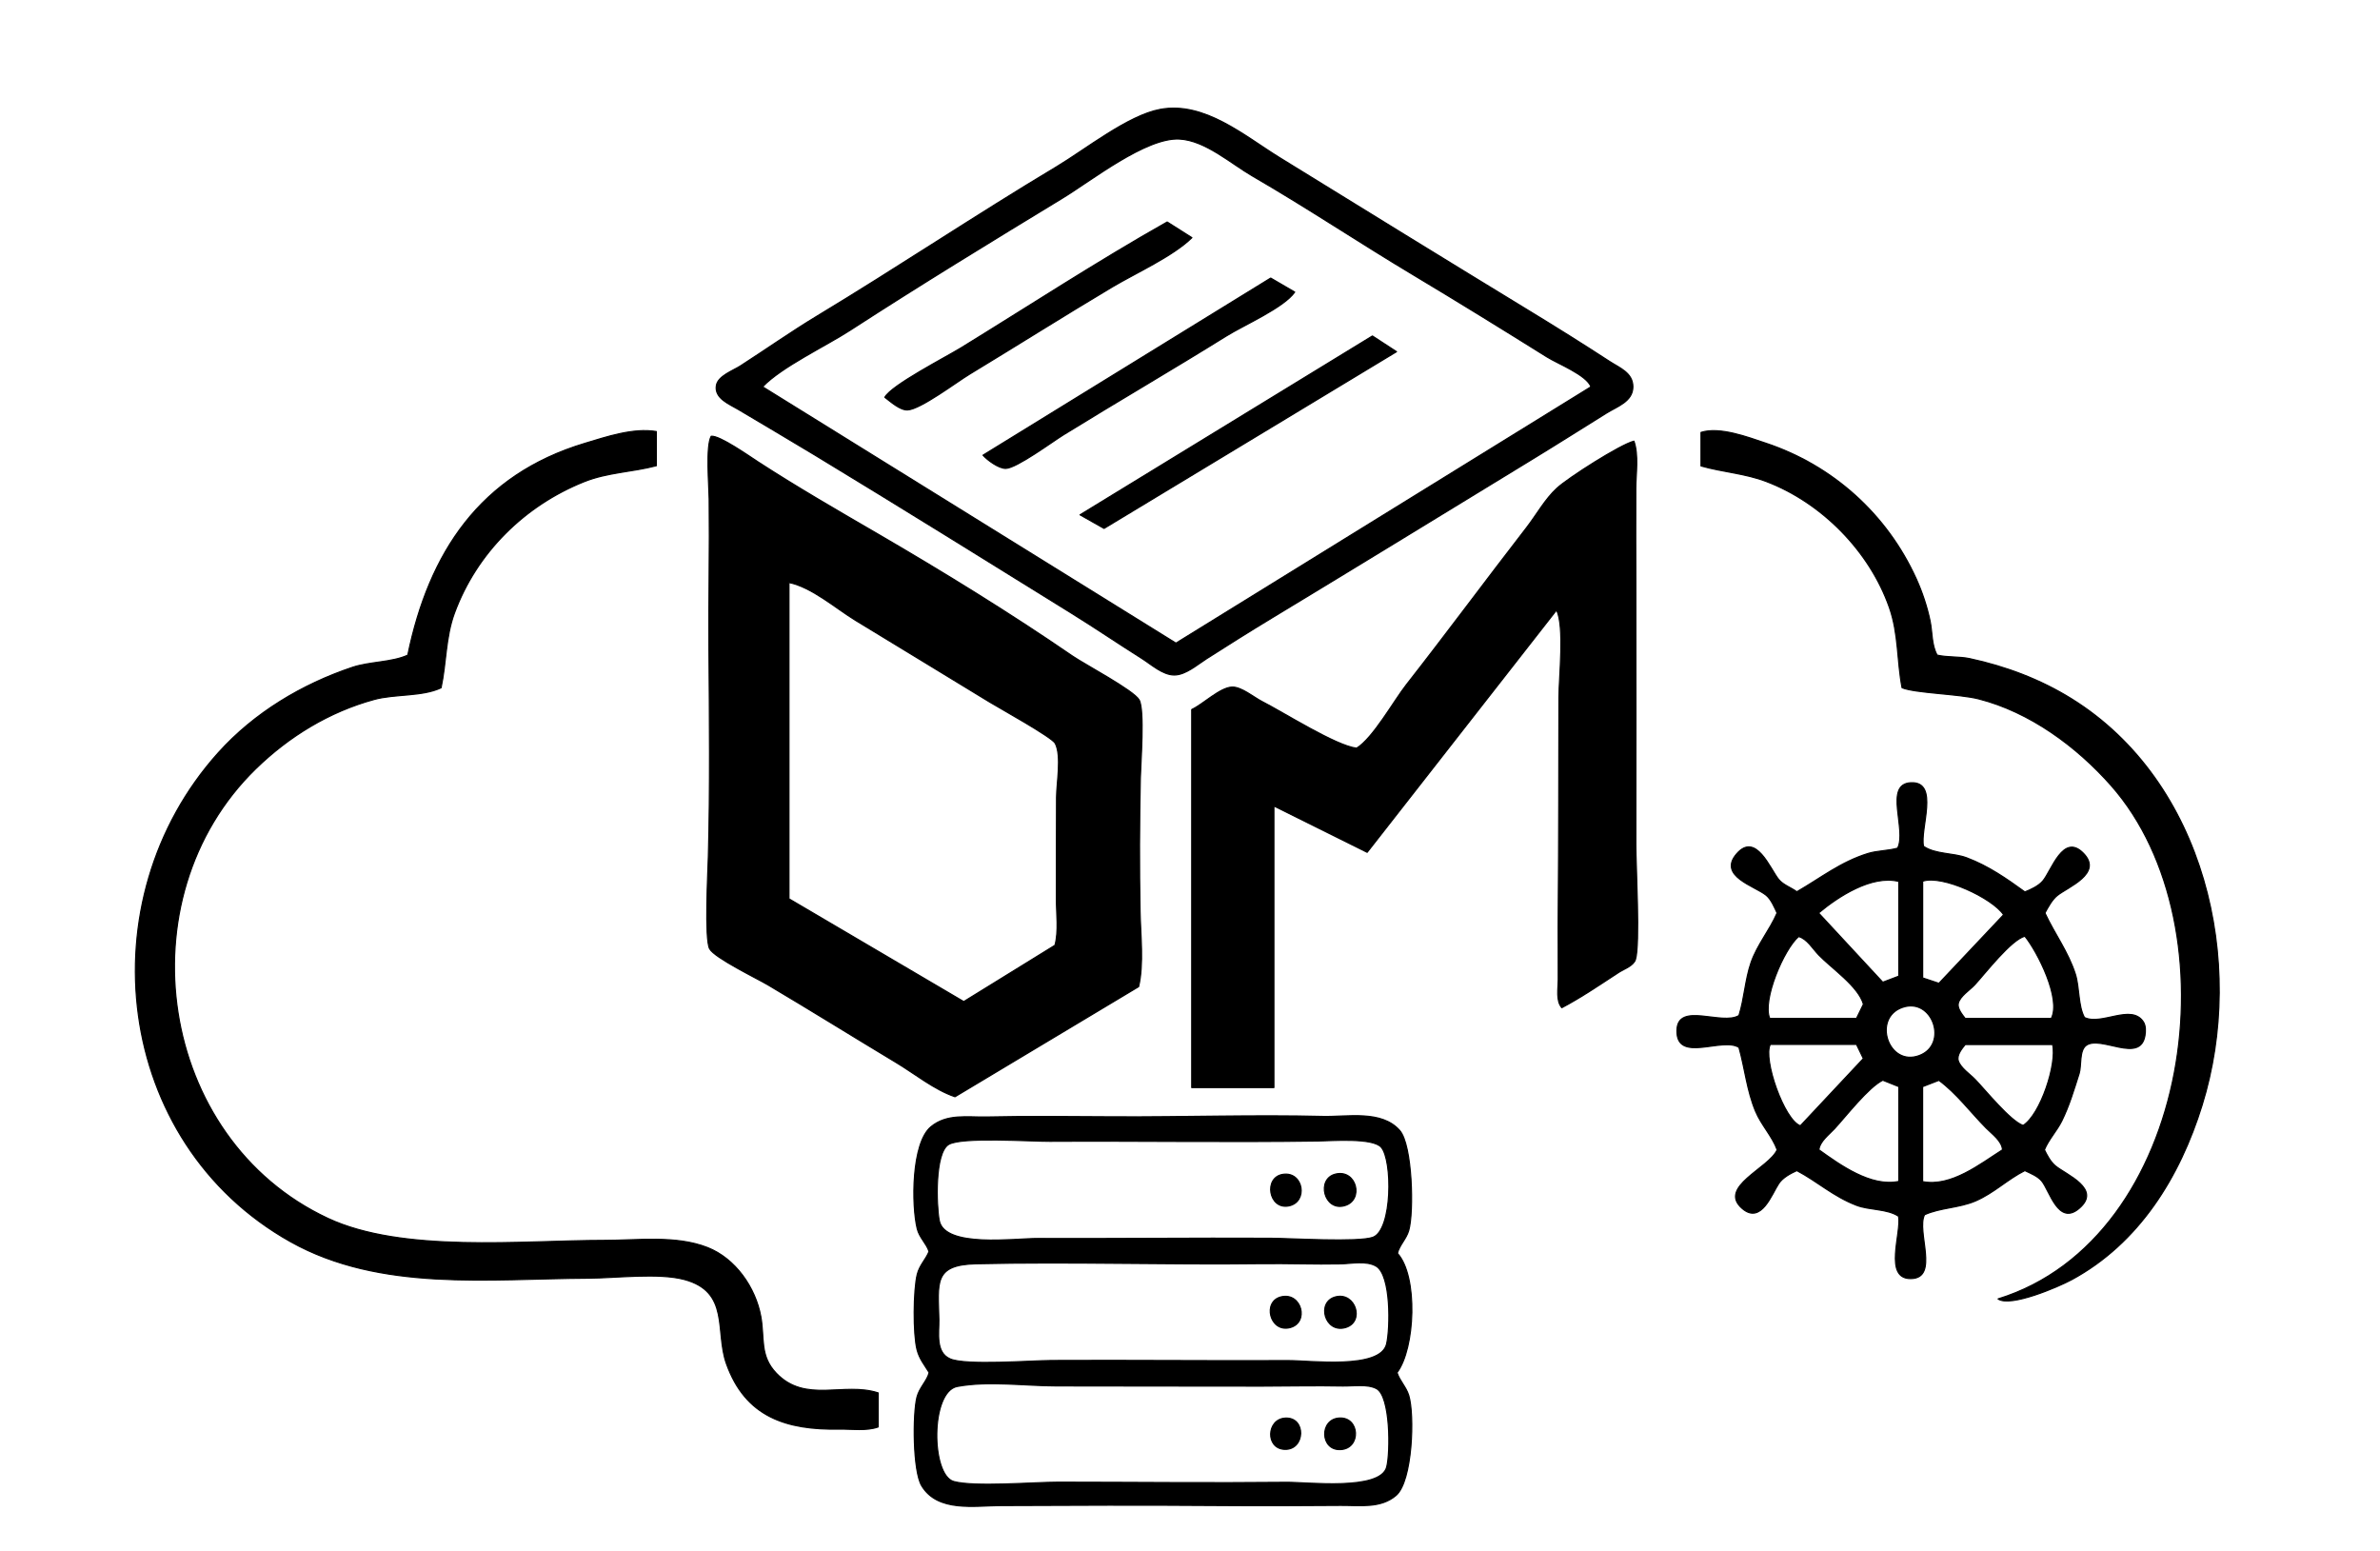
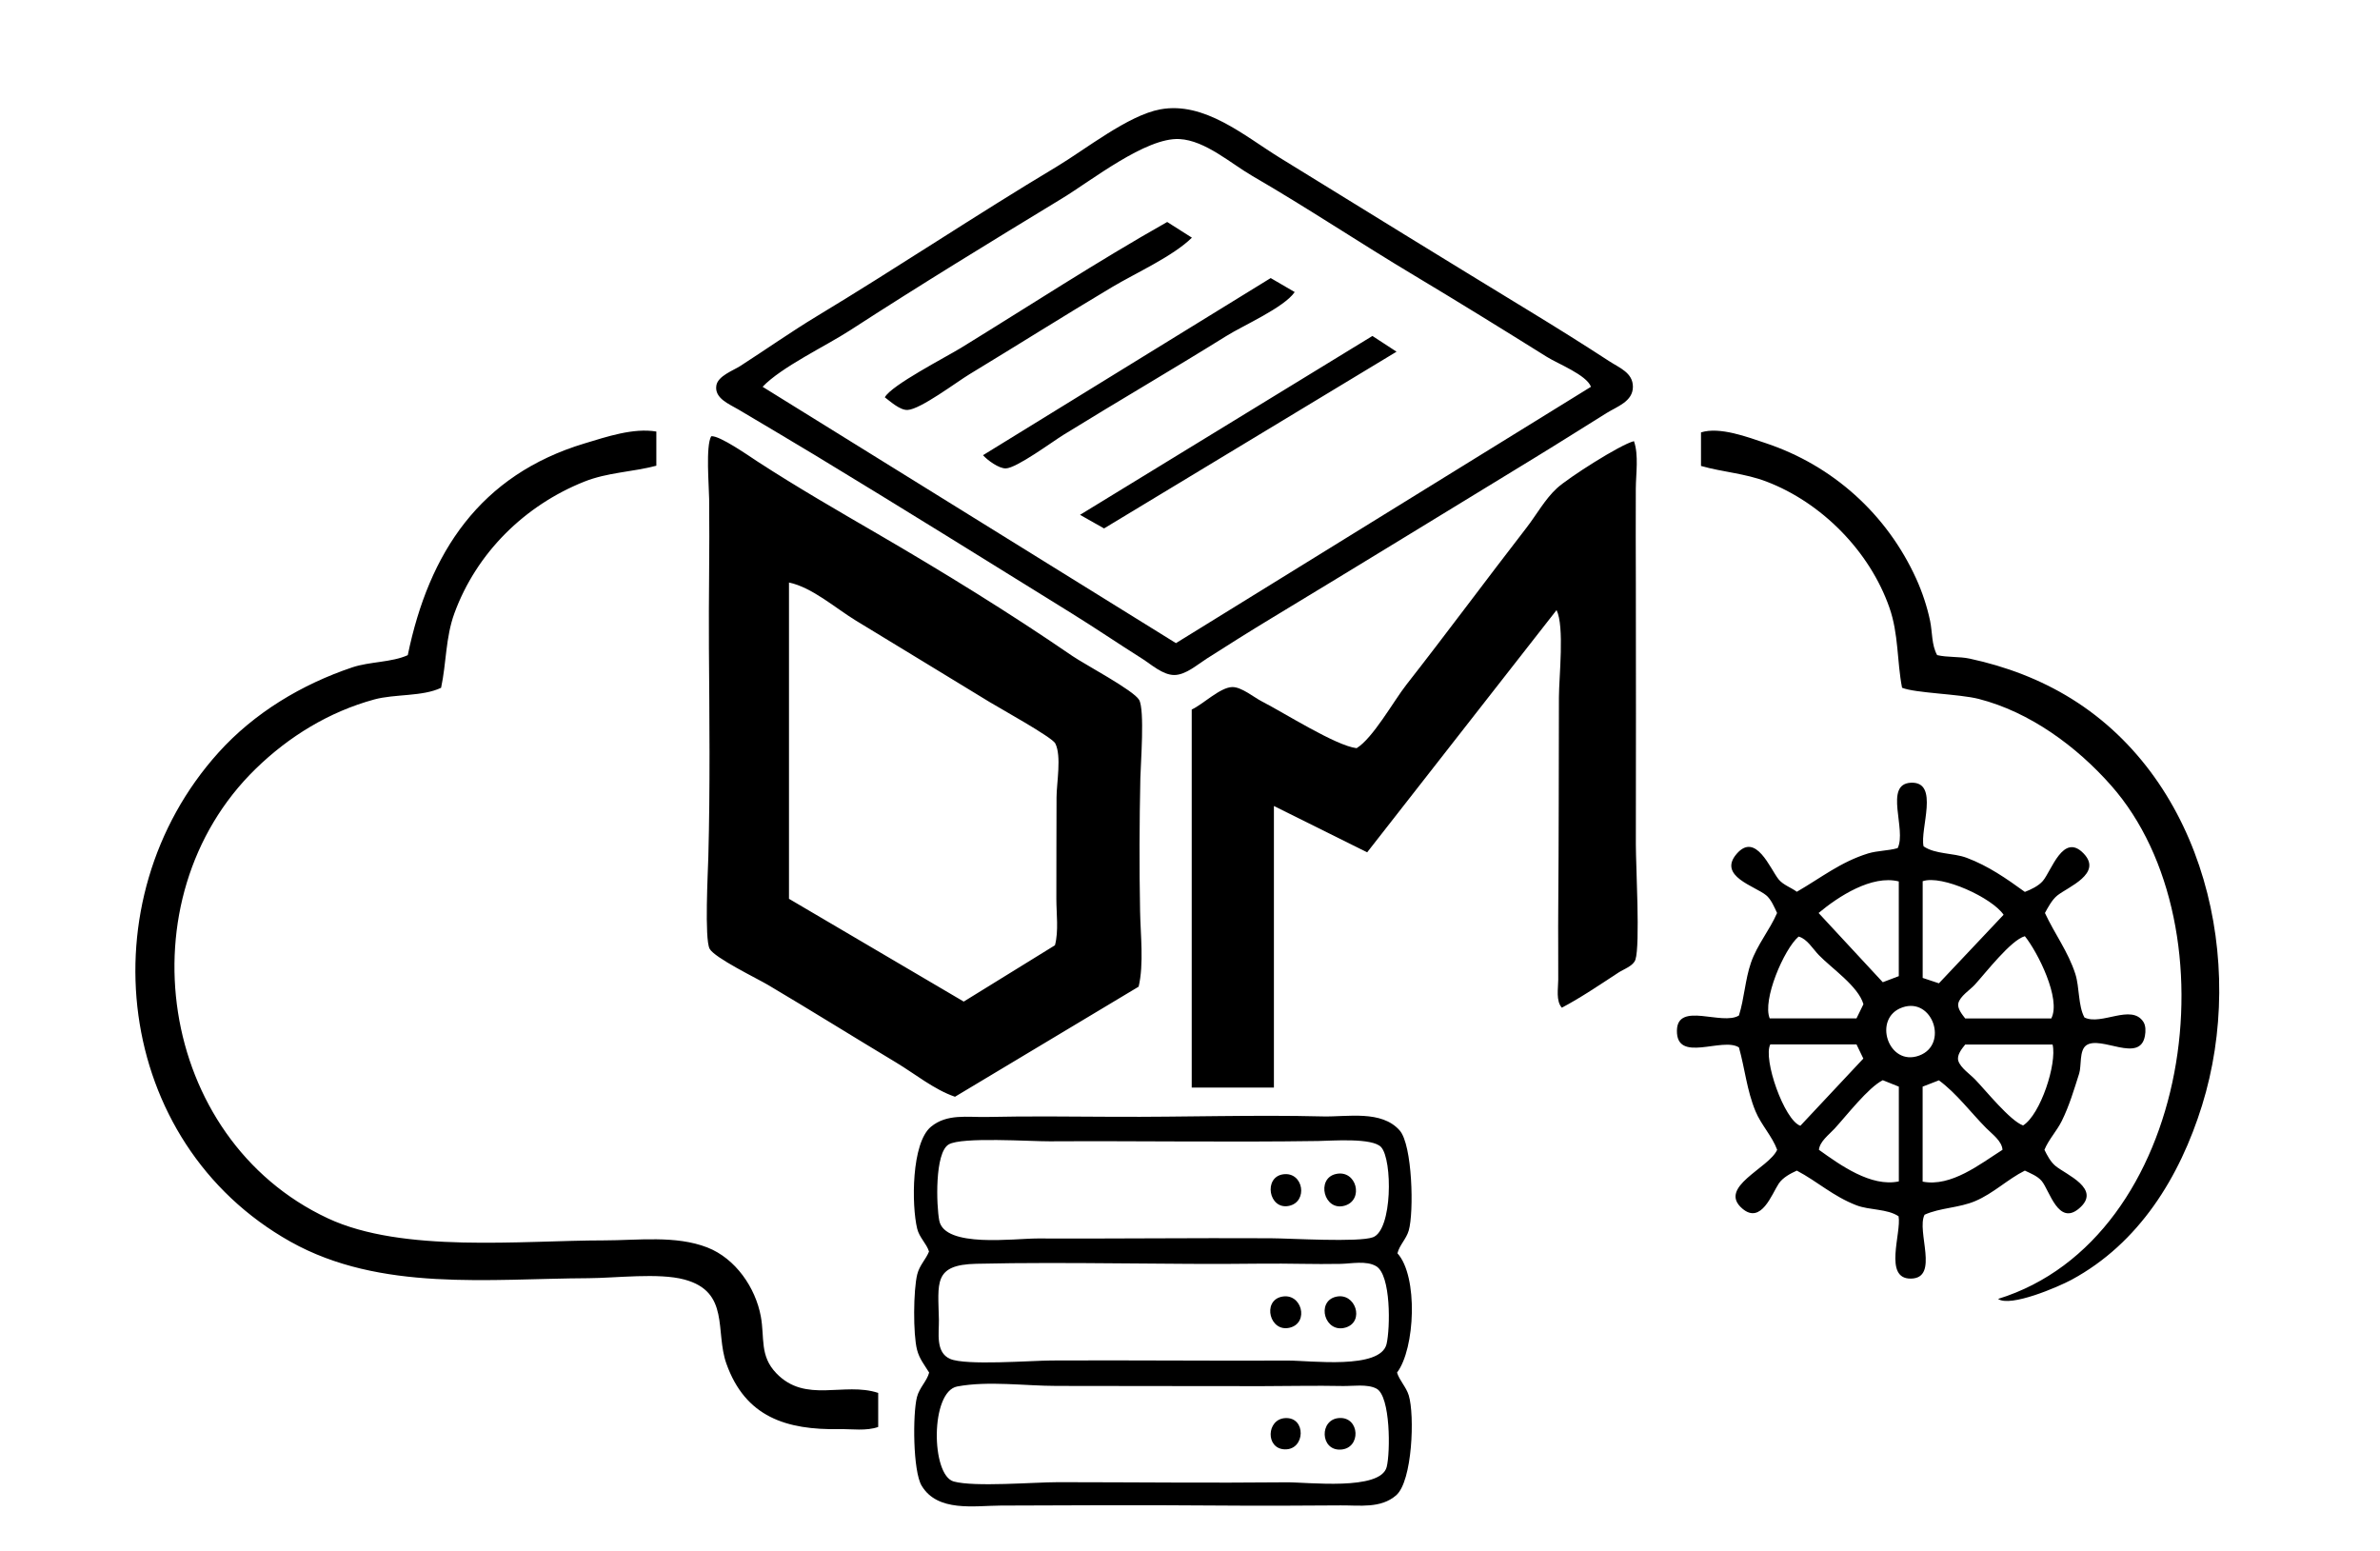
- <svg xmlns="http://www.w3.org/2000/svg" viewBox="0 0 525 342">
-   <path d="M144.78 95.18C144.78 97.69 144.78 100.21 144.78 102.72C139.49 104.12 134.03 104.17 128.86 106.24C115.75 111.48 105.14 121.9 100.24 135.25C98.27 140.64 98.48 146.21 97.3 151.7C93.19 153.67 87.08 153.04 82.57 154.27C72.64 156.98 63.76 162.4 56.4 169.57C27.01 198.2 34.79 251.17 72.31 268.71C88.84 276.44 114.99 273.59 133.28 273.58C140.65 273.58 149.08 272.42 156.05 275.15C162.23 277.57 166.66 283.98 167.83 290.37C168.7 295.12 167.54 299.02 171.24 302.88C177.71 309.63 186.14 304.72 193.72 307.22C193.72 309.72 193.72 312.23 193.72 314.73C191.11 315.67 187.89 315.16 185.12 315.21C173.49 315.41 164.43 312.57 160.23 300.76C157.7 293.64 161.08 284.92 150.95 282.21C145.28 280.69 135.85 281.89 129.8 281.92C107.9 282.02 83.88 284.96 64.08 273.87C25.09 252.01 18.9 198.51 48.19 165.99C56.11 157.2 66.59 150.93 77.72 147.19C81.55 145.91 86.41 146.11 89.95 144.5C94.61 121.88 105.89 104.74 128.98 97.79C133.81 96.34 139.68 94.33 144.78 95.18ZM427.31 144.49C429.66 145.04 432.14 144.76 434.5 145.27C442.46 146.98 450.06 149.84 456.97 154.13C486.36 172.41 495.59 212.16 485.75 243.8C480.84 259.61 471.84 274.23 456.95 282.27C454.06 283.83 443.45 288.39 440.75 286.49C483.56 273.27 493.28 204.5 465.69 173.25C458.06 164.61 447.76 157.04 436.47 154.15C432.15 153.05 422.48 152.88 419.57 151.69C418.42 145.72 418.84 139.88 416.77 133.98C412.44 121.62 401.88 110.86 389.62 106.2C384.91 104.4 379.99 104.13 375.22 102.77C375.22 100.3 375.22 97.83 375.22 95.37C379.36 94.06 385.52 96.41 389.5 97.74C404.29 102.67 416.21 113.39 422.69 127.63C424.02 130.56 425.1 133.8 425.76 136.96C426.27 139.42 426.07 142.26 427.31 144.49ZM251.17 217.62C237.67 225.71 224.16 233.8 210.66 241.9C206.07 240.34 201.78 236.81 197.64 234.33C188.22 228.67 178.89 222.85 169.44 217.25C167.03 215.82 157.59 211.26 156.53 209.25C155.38 207.05 156.16 192.36 156.25 188.99C156.66 173.67 156.49 158.28 156.38 142.95C156.3 131.99 156.56 121.03 156.43 110.07C156.4 107.16 155.64 98.39 156.88 96.22C158.71 95.98 165.34 100.66 167.21 101.87C175.75 107.41 184.73 112.6 193.54 117.72C208.13 126.21 222.66 135.15 236.58 144.7C239.22 146.51 250.09 152.27 251.28 154.37C252.54 156.59 251.62 168.42 251.55 171.58C251.34 181.36 251.3 191.21 251.49 200.99C251.58 206.13 252.35 212.63 251.17 217.62ZM174.04 128.48C174.04 151.73 174.04 174.99 174.04 198.24C186.89 205.8 199.74 213.35 212.59 220.91C219.3 216.77 226 212.63 232.71 208.49C233.55 205.36 233.02 201.51 233.02 198.28C233.01 190.8 233.05 183.32 233.06 175.84C233.07 172.7 234.2 166.76 232.78 163.96C232.08 162.59 220.43 156.15 218.31 154.85C208.46 148.82 198.58 142.85 188.72 136.83C184.29 134.12 179.12 129.54 174.04 128.48ZM424.32 186.67C426.93 188.46 430.88 188.08 433.86 189.21C438.61 191 442.59 193.77 446.66 196.72C447.97 196.22 449.68 195.41 450.62 194.31C452.54 192.07 455.1 183.56 459.61 188.23C463.9 192.68 456.18 195.62 453.82 197.51C452.67 198.43 451.78 200.09 451.09 201.37C453.23 205.98 456.21 209.89 457.8 214.83C458.73 217.74 458.4 221.86 459.81 224.42C463.55 226.25 470.13 221.35 472.79 225.36C473.36 226.22 473.32 227.48 473.15 228.45C472.07 234.66 463.39 228.27 460.19 230.57C458.63 231.7 459.18 235.09 458.64 236.78C457.5 240.35 456.47 243.87 454.8 247.25C453.71 249.45 451.89 251.36 450.98 253.6C451.57 254.81 452.32 256.24 453.38 257.13C455.7 259.08 463.73 262.2 458.62 266.54C454.05 270.42 452.13 262.63 450.39 260.5C449.47 259.39 447.92 258.8 446.66 258.19C442.86 260.09 439.77 263.18 435.74 264.9C432.14 266.44 427.98 266.36 424.54 267.92C422.67 271.5 427.9 281.94 421.51 282.01C415.41 282.08 419.48 271.9 418.8 268.26C416.28 266.58 412.4 266.95 409.51 265.84C404.35 263.85 400.97 260.63 396.36 258.19C394.95 258.83 393.27 259.72 392.38 261.04C390.85 263.33 388.51 270.12 384.35 266.58C378.79 261.84 390.22 257.66 392.02 253.6C390.93 250.61 388.49 248.11 387.24 245.09C385.32 240.45 384.92 235.76 383.59 231.02C379.94 228.66 369.78 234.58 369.91 227.29C370.02 220.84 379.87 226.28 383.59 223.98C384.78 220.2 384.94 216.12 386.25 212.31C387.63 208.34 390.37 205.15 392 201.37C391.44 200.15 390.68 198.36 389.62 197.48C387.22 195.46 378.82 193.25 383.1 188.31C387.33 183.44 390.47 191.63 392.35 193.96C393.34 195.18 395.11 195.76 396.36 196.69C401.69 193.62 406 190.12 412.06 188.24C414.16 187.6 416.48 187.67 418.6 187.06C420.63 183.03 415.48 172.93 421.52 172.64C427.92 172.34 423.45 182.9 424.32 186.67ZM441.97 201.76C439.46 198.04 428.39 192.89 424.12 194.36C424.12 201.47 424.12 208.58 424.12 215.69C425.31 216.09 426.51 216.48 427.7 216.88C432.46 211.84 437.22 206.8 441.97 201.76ZM418.85 194.41C412.91 192.91 405.51 197.73 401.16 201.37C405.88 206.46 410.6 211.55 415.32 216.64C416.5 216.19 417.68 215.75 418.85 215.3C418.85 208.34 418.85 201.37 418.85 194.41ZM396.75 206.57C393.5 209.36 388.7 220.62 390.38 224.62C396.76 224.62 403.14 224.62 409.52 224.62C410.03 223.58 410.54 222.53 411.05 221.49C409.94 217.55 404.04 213.58 401.2 210.64C399.87 209.26 398.61 207.06 396.75 206.57ZM446.66 206.49C443.59 207.32 437.97 214.63 435.6 217.21C434.55 218.35 432.33 219.73 431.98 221.31C431.73 222.44 432.87 223.81 433.5 224.63C439.83 224.63 446.16 224.63 452.49 224.63C454.71 220.35 449.49 209.98 446.66 206.49ZM419.66 222.19C412.95 224.5 416.54 235.36 423.37 232.81C429.88 230.38 426.31 219.89 419.66 222.19ZM409.52 230.35C403.18 230.35 396.85 230.35 390.51 230.35C388.84 233.53 393.58 247.07 397.14 248.3C401.77 243.36 406.4 238.42 411.03 233.48C410.53 232.44 410.02 231.4 409.52 230.35ZM452.78 230.39C446.36 230.39 439.93 230.39 433.5 230.39C432.76 231.31 431.58 232.73 431.99 234C432.49 235.54 434.58 236.94 435.68 238.08C438.02 240.5 443.42 247.22 446.27 248.23C450.11 245.83 453.77 234.62 452.78 230.39ZM415.32 238.25C412.1 239.86 407.29 246.11 404.67 248.95C403.4 250.32 401.45 251.73 401.23 253.6C405.91 256.95 412.73 261.88 418.86 260.57C418.86 253.6 418.86 246.64 418.86 239.67C417.68 239.2 416.5 238.72 415.32 238.25ZM427.7 238.28C426.5 238.74 425.31 239.21 424.11 239.67C424.11 246.66 424.11 253.64 424.11 260.62C430.41 261.85 436.78 256.74 441.73 253.6C441.59 251.64 439.47 250.17 438.12 248.8C434.73 245.38 431.58 241.13 427.7 238.28ZM308.26 276.43C312.86 281.5 312.17 297.45 308.17 302.74C308.72 304.51 310.17 305.88 310.75 307.75C312.08 312.06 311.59 326.68 307.96 329.82C304.57 332.75 299.92 332 295.77 332.03C286.62 332.11 277.46 332.13 268.3 332.06C252.45 331.94 236.58 331.99 220.72 332.07C214.93 332.1 206.84 333.56 203.31 327.7C201.36 324.48 201.32 311.84 202.27 308.14C202.8 306.07 204.48 304.6 204.96 302.74C203.93 301.05 202.81 299.73 202.29 297.71C201.4 294.28 201.47 284.53 202.33 281.08C202.83 279.06 204.22 277.8 204.93 276.04C204.38 274.27 202.81 272.99 202.32 271C201.07 265.88 201.02 252.09 205.37 248.51C208.91 245.59 213.39 246.45 217.62 246.36C227.03 246.15 236.46 246.28 245.86 246.32C261.18 246.4 276.54 245.86 291.85 246.24C297.22 246.37 304.74 244.78 308.75 249.33C311.57 252.53 311.92 267.38 310.75 271.41C310.2 273.29 308.7 274.62 308.26 276.43ZM290.8 251.66C271.06 251.95 251.3 251.62 231.55 251.73C227.36 251.76 212.14 250.71 209.27 252.42C206.16 254.27 206.55 265.88 207.19 269.21C208.38 275.3 223.83 273.14 228.84 273.16C245.99 273.23 263.15 273.02 280.3 273.11C284.63 273.13 299.71 274.06 302.86 272.89C307.16 271.29 307.19 255.84 304.67 253.02C302.77 250.9 293.82 251.61 290.8 251.66ZM283.1 259C287.55 258.43 288.58 265.08 284.33 265.97C279.83 266.91 278.63 259.57 283.1 259ZM294.67 258.94C299.27 257.9 300.91 264.67 296.64 265.92C292.06 267.27 290.24 259.95 294.67 258.94ZM215.36 278.74C205.82 278.95 206.95 282.96 207.11 291.13C207.16 293.94 206.31 298.3 209.59 299.72C213.02 301.22 227.41 300.1 231.94 300.07C249.35 299.98 266.76 300.17 284.17 300.09C288.96 300.07 304.5 302.14 305.86 296.44C306.67 293 306.88 281.22 303.56 279.27C301.4 278 298.11 278.71 295.74 278.76C289.95 278.88 284.15 278.64 278.36 278.71C257.37 278.98 236.35 278.26 215.36 278.74ZM282.66 286.02C287.15 285.01 288.87 291.74 284.53 292.83C280.09 293.94 278.39 286.99 282.66 286.02ZM294.67 286.02C299.02 284.97 301.08 291.49 296.87 292.79C292.23 294.21 290.25 287.09 294.67 286.02ZM211.16 305.8C205.19 306.92 205.36 325.38 210.38 326.76C215.01 328.02 228 326.91 233.48 326.91C250.24 326.92 267.02 327.11 283.78 326.94C288.39 326.89 304.54 328.88 305.89 323.55C306.7 320.37 306.76 307.95 303.64 306.28C301.62 305.2 298.37 305.75 296.16 305.7C290.22 305.58 284.3 305.72 278.36 305.73C263.27 305.75 248.19 305.67 233.1 305.68C226.1 305.68 218.04 304.52 211.16 305.8ZM283.47 312.78C288.2 312.47 287.96 319.83 283.39 319.67C279.12 319.52 279.37 313.04 283.47 312.78ZM295.44 312.76C299.98 312.5 300.3 319.44 295.77 319.72C291.19 320.01 290.97 313.01 295.44 312.76Z" fill="currentColor" fill-rule="evenodd" stroke="currentColor" stroke-width="0.25" stroke-linejoin="round" />
-   <path d="M255.95 24.12C265.71 22.33 274.49 29.97 282.29 34.78C300.63 46.09 319 57.41 337.4 68.62C343.31 72.22 349.2 75.9 355 79.68C357.23 81.14 360.2 82.2 360.2 85.31C360.19 88.56 356.73 89.65 354.38 91.11C348.97 94.47 343.59 97.89 338.16 101.2C318.94 112.93 299.73 124.71 280.46 136.36C275.66 139.26 270.89 142.27 266.17 145.28C264.14 146.57 261.53 148.89 259.02 148.88C256.46 148.87 253.96 146.55 251.9 145.25C246.7 141.97 241.58 138.49 236.35 135.25C217.54 123.58 198.77 111.91 179.86 100.44C174.24 97.03 168.54 93.7 162.9 90.33C160.93 89.15 157.54 87.88 158.02 85.02C158.38 82.9 161.73 81.74 163.32 80.71C168.96 77.08 174.45 73.21 180.19 69.74C197.98 59.01 215.26 47.43 233.09 36.76C239.4 32.98 248.87 25.41 255.95 24.12ZM350.95 85.31C349.96 82.68 343.69 80.26 341.23 78.72C331.55 72.67 321.79 66.64 311.99 60.77C300 53.61 288.38 45.83 276.29 38.83C271.49 36.05 265.88 30.98 260.18 30.67C252.79 30.26 240.72 39.86 234.3 43.75C218.62 53.28 202.94 62.86 187.54 72.84C182.16 76.33 172.38 80.94 168.22 85.31C198.61 104.15 229.01 123 259.4 141.85C289.92 123 320.44 104.15 350.95 85.31ZM257.47 48.96C259.29 50.11 261.1 51.27 262.92 52.42C258.75 56.53 250.5 60.23 245.33 63.31C234.78 69.6 224.39 76.16 213.88 82.53C211.07 84.22 203.05 90.29 200.2 90.42C198.53 90.5 196.43 88.57 195.18 87.63C196.63 84.95 208.67 78.76 211.96 76.74C227.08 67.45 242.01 57.69 257.47 48.96ZM280.3 61.33C282.07 62.36 283.83 63.39 285.6 64.42C283.18 67.88 274.36 71.71 270.48 74.13C258.61 81.52 246.5 88.55 234.6 95.9C232.17 97.4 224.26 103.25 221.88 103.31C220.34 103.36 217.82 101.5 216.84 100.4C237.99 87.37 259.15 74.35 280.3 61.33ZM302.74 74.1C304.51 75.26 306.29 76.41 308.06 77.57C286.56 90.56 265.05 103.56 243.54 116.55C241.78 115.55 240.01 114.55 238.24 113.55C259.74 100.4 281.24 87.25 302.74 74.1ZM360.43 97.3C361.51 100.34 360.86 104.52 360.84 107.75C360.8 114.71 360.84 121.68 360.85 128.64C360.89 147.85 360.87 167.07 360.85 186.28C360.85 191.03 361.82 208.32 360.76 211.65C360.32 213.04 358.18 213.76 357.05 214.49C352.97 217.15 348.82 219.99 344.52 222.26C343.19 220.75 343.72 218.07 343.73 216.07C343.76 210.92 343.68 205.76 343.73 200.6C343.86 184.99 343.84 169.39 343.88 153.79C343.89 149.31 345.14 138.19 343.36 134.56C329.43 152.37 315.5 170.18 301.58 187.99C294.72 184.59 287.87 181.18 281.01 177.77C281.01 198.47 281.01 219.18 281.01 239.88C274.97 239.88 268.92 239.88 262.88 239.88C262.88 212.08 262.88 184.29 262.88 156.49C265.34 155.37 269.12 151.62 271.79 151.54C273.86 151.48 276.6 153.82 278.4 154.73C283.17 157.16 294.63 164.47 299.25 165.02C302.86 162.82 307.42 154.61 310.23 151.02C319.19 139.58 327.83 127.88 336.73 116.39C338.91 113.58 340.82 110.07 343.46 107.66C345.93 105.39 357.39 98.06 360.43 97.3Z" fill="currentColor" fill-rule="evenodd" stroke="currentColor" stroke-width="0.25" stroke-linejoin="round" />
+ <svg xmlns="http://www.w3.org/2000/svg" viewBox="0 0 525 342" shape-rendering="geometricPrecision" text-rendering="geometricPrecision">
+   <path d="M144.78 95.18C144.78 97.69 144.78 100.21 144.78 102.72C139.49 104.12 134.03 104.17 128.86 106.24C115.75 111.48 105.14 121.9 100.24 135.25C98.27 140.64 98.48 146.21 97.3 151.7C93.19 153.67 87.08 153.04 82.57 154.27C72.64 156.98 63.76 162.4 56.4 169.57C27.01 198.2 34.79 251.17 72.31 268.71C88.84 276.44 114.99 273.59 133.28 273.58C140.65 273.58 149.08 272.42 156.05 275.15C162.23 277.57 166.66 283.98 167.83 290.37C168.7 295.12 167.54 299.02 171.24 302.88C177.71 309.63 186.14 304.72 193.72 307.22C193.72 309.72 193.72 312.23 193.72 314.73C191.11 315.67 187.89 315.16 185.12 315.21C173.49 315.41 164.43 312.57 160.23 300.76C157.7 293.64 161.08 284.92 150.95 282.21C145.28 280.69 135.85 281.89 129.8 281.92C107.9 282.02 83.88 284.96 64.08 273.87C25.09 252.01 18.9 198.51 48.19 165.99C56.11 157.2 66.59 150.93 77.72 147.19C81.55 145.91 86.41 146.11 89.95 144.5C94.61 121.88 105.89 104.74 128.98 97.79C133.81 96.34 139.68 94.33 144.78 95.18ZM427.31 144.49C429.66 145.04 432.14 144.76 434.5 145.27C442.46 146.98 450.06 149.84 456.97 154.13C486.36 172.41 495.59 212.16 485.75 243.8C480.84 259.61 471.84 274.23 456.95 282.27C454.06 283.83 443.45 288.39 440.75 286.49C483.56 273.27 493.28 204.5 465.69 173.25C458.06 164.61 447.76 157.04 436.47 154.15C432.15 153.05 422.48 152.88 419.57 151.69C418.42 145.72 418.84 139.88 416.77 133.98C412.44 121.62 401.88 110.86 389.62 106.2C384.91 104.4 379.99 104.13 375.22 102.77C375.22 100.3 375.22 97.83 375.22 95.37C379.36 94.06 385.52 96.41 389.5 97.74C404.29 102.67 416.21 113.39 422.69 127.63C424.02 130.56 425.1 133.8 425.76 136.96C426.27 139.42 426.07 142.26 427.31 144.49ZM251.17 217.62C237.67 225.71 224.16 233.8 210.66 241.9C206.07 240.34 201.78 236.81 197.64 234.33C188.22 228.67 178.89 222.85 169.44 217.25C167.03 215.82 157.59 211.26 156.53 209.25C155.38 207.05 156.16 192.36 156.25 188.99C156.66 173.67 156.49 158.28 156.38 142.95C156.3 131.99 156.56 121.03 156.43 110.07C156.4 107.16 155.64 98.39 156.88 96.22C158.71 95.98 165.34 100.66 167.21 101.87C175.75 107.41 184.73 112.6 193.54 117.72C208.13 126.21 222.66 135.15 236.58 144.7C239.22 146.51 250.09 152.27 251.28 154.37C252.54 156.59 251.62 168.42 251.55 171.58C251.34 181.36 251.3 191.21 251.49 200.99C251.58 206.13 252.35 212.63 251.17 217.62ZM174.04 128.48C174.04 151.73 174.04 174.99 174.04 198.24C186.89 205.8 199.74 213.35 212.59 220.91C219.3 216.77 226 212.63 232.71 208.49C233.55 205.36 233.02 201.51 233.02 198.28C233.01 190.8 233.05 183.32 233.06 175.84C233.07 172.7 234.2 166.76 232.78 163.96C232.08 162.59 220.43 156.15 218.31 154.85C208.46 148.82 198.58 142.85 188.72 136.83C184.29 134.12 179.12 129.54 174.04 128.48ZM424.32 186.67C426.93 188.46 430.88 188.08 433.86 189.21C438.61 191 442.59 193.77 446.66 196.72C447.97 196.22 449.68 195.41 450.62 194.31C452.54 192.07 455.1 183.56 459.61 188.23C463.9 192.68 456.18 195.62 453.82 197.51C452.67 198.43 451.78 200.09 451.09 201.37C453.23 205.98 456.21 209.89 457.8 214.83C458.73 217.74 458.4 221.86 459.81 224.42C463.55 226.25 470.13 221.35 472.79 225.36C473.36 226.22 473.32 227.48 473.15 228.45C472.07 234.66 463.39 228.27 460.19 230.57C458.63 231.7 459.18 235.09 458.64 236.78C457.5 240.35 456.47 243.87 454.8 247.25C453.71 249.45 451.89 251.36 450.98 253.6C451.57 254.81 452.32 256.24 453.38 257.13C455.7 259.08 463.73 262.2 458.62 266.54C454.05 270.42 452.13 262.63 450.39 260.5C449.47 259.39 447.92 258.8 446.66 258.19C442.86 260.09 439.77 263.18 435.74 264.9C432.14 266.44 427.98 266.36 424.54 267.92C422.67 271.5 427.9 281.94 421.51 282.01C415.41 282.08 419.48 271.9 418.8 268.26C416.28 266.58 412.4 266.95 409.51 265.84C404.35 263.85 400.97 260.63 396.36 258.19C394.95 258.83 393.27 259.72 392.38 261.04C390.85 263.33 388.51 270.12 384.35 266.58C378.79 261.84 390.22 257.66 392.02 253.6C390.93 250.61 388.49 248.11 387.24 245.09C385.32 240.45 384.92 235.76 383.59 231.02C379.94 228.66 369.78 234.58 369.91 227.29C370.02 220.84 379.87 226.28 383.59 223.98C384.78 220.2 384.94 216.12 386.25 212.31C387.63 208.34 390.37 205.15 392 201.37C391.44 200.15 390.68 198.36 389.62 197.48C387.22 195.46 378.82 193.25 383.1 188.31C387.33 183.44 390.47 191.63 392.35 193.96C393.34 195.18 395.11 195.76 396.36 196.69C401.69 193.62 406 190.12 412.06 188.24C414.16 187.6 416.48 187.67 418.6 187.06C420.63 183.03 415.48 172.93 421.52 172.64C427.92 172.34 423.45 182.9 424.32 186.67ZM441.97 201.76C439.46 198.04 428.39 192.89 424.12 194.36C424.12 201.47 424.12 208.58 424.12 215.69C425.31 216.09 426.51 216.48 427.7 216.88C432.46 211.84 437.22 206.8 441.97 201.76ZM418.85 194.41C412.91 192.91 405.51 197.73 401.16 201.37C405.88 206.46 410.6 211.55 415.32 216.64C416.5 216.19 417.68 215.75 418.85 215.3C418.85 208.34 418.85 201.37 418.85 194.41ZM396.75 206.57C393.5 209.36 388.7 220.62 390.38 224.62C396.76 224.62 403.14 224.62 409.52 224.62C410.03 223.58 410.54 222.53 411.05 221.49C409.94 217.55 404.04 213.58 401.2 210.64C399.87 209.26 398.61 207.06 396.75 206.57ZM446.66 206.49C443.59 207.32 437.97 214.63 435.6 217.21C434.55 218.35 432.33 219.73 431.98 221.31C431.73 222.44 432.87 223.81 433.5 224.63C439.83 224.63 446.16 224.63 452.49 224.63C454.71 220.35 449.49 209.98 446.66 206.49ZM419.66 222.19C412.95 224.5 416.54 235.36 423.37 232.81C429.88 230.38 426.31 219.89 419.66 222.19ZM409.52 230.35C403.18 230.35 396.85 230.35 390.51 230.35C388.84 233.53 393.58 247.07 397.14 248.3C401.77 243.36 406.4 238.42 411.03 233.48C410.53 232.44 410.02 231.4 409.52 230.35ZM452.78 230.39C446.36 230.39 439.93 230.39 433.5 230.39C432.76 231.31 431.58 232.73 431.99 234C432.49 235.54 434.58 236.94 435.68 238.08C438.02 240.5 443.42 247.22 446.27 248.23C450.11 245.83 453.77 234.62 452.78 230.39ZM415.32 238.25C412.1 239.86 407.29 246.11 404.67 248.95C403.4 250.32 401.45 251.73 401.23 253.6C405.91 256.95 412.73 261.88 418.86 260.57C418.86 253.6 418.86 246.64 418.86 239.67C417.68 239.2 416.5 238.72 415.32 238.25ZM427.7 238.28C426.5 238.74 425.31 239.21 424.11 239.67C424.11 246.66 424.11 253.64 424.11 260.62C430.41 261.85 436.78 256.74 441.73 253.6C441.59 251.64 439.47 250.17 438.12 248.8C434.73 245.38 431.58 241.13 427.7 238.28ZM308.26 276.43C312.86 281.5 312.17 297.45 308.17 302.74C308.72 304.51 310.17 305.88 310.75 307.75C312.08 312.06 311.59 326.68 307.96 329.82C304.57 332.75 299.92 332 295.77 332.03C286.62 332.11 277.46 332.13 268.3 332.06C252.45 331.94 236.58 331.99 220.72 332.07C214.93 332.1 206.84 333.56 203.31 327.7C201.36 324.48 201.32 311.84 202.27 308.14C202.8 306.07 204.48 304.6 204.96 302.74C203.93 301.05 202.81 299.73 202.29 297.71C201.4 294.28 201.47 284.53 202.33 281.08C202.83 279.06 204.22 277.8 204.93 276.04C204.38 274.27 202.81 272.99 202.32 271C201.07 265.88 201.02 252.09 205.37 248.51C208.91 245.59 213.39 246.45 217.62 246.36C227.03 246.15 236.46 246.28 245.86 246.32C261.18 246.4 276.54 245.86 291.85 246.24C297.22 246.37 304.74 244.78 308.75 249.33C311.57 252.53 311.92 267.38 310.75 271.41C310.2 273.29 308.7 274.62 308.26 276.43ZM290.8 251.66C271.06 251.95 251.3 251.62 231.55 251.73C227.36 251.76 212.14 250.71 209.27 252.42C206.16 254.27 206.55 265.88 207.19 269.21C208.38 275.3 223.83 273.14 228.84 273.16C245.99 273.23 263.15 273.02 280.3 273.11C284.63 273.13 299.71 274.06 302.86 272.89C307.16 271.29 307.19 255.84 304.67 253.02C302.77 250.9 293.82 251.61 290.8 251.66ZM283.1 259C287.55 258.43 288.58 265.08 284.33 265.97C279.83 266.91 278.63 259.57 283.1 259ZM294.67 258.94C299.27 257.9 300.91 264.67 296.64 265.92C292.06 267.27 290.24 259.95 294.67 258.94ZM215.36 278.74C205.82 278.95 206.95 282.96 207.11 291.13C207.16 293.94 206.31 298.3 209.59 299.72C213.02 301.22 227.41 300.1 231.94 300.07C249.35 299.98 266.76 300.17 284.17 300.09C288.96 300.07 304.5 302.14 305.86 296.44C306.67 293 306.88 281.22 303.56 279.27C301.4 278 298.11 278.71 295.74 278.76C289.95 278.88 284.15 278.64 278.36 278.71C257.37 278.98 236.35 278.26 215.36 278.74ZM282.66 286.02C287.15 285.01 288.87 291.74 284.53 292.83C280.09 293.94 278.39 286.99 282.66 286.02ZM294.67 286.02C299.02 284.97 301.08 291.49 296.87 292.79C292.23 294.21 290.25 287.09 294.67 286.02ZM211.16 305.8C205.19 306.92 205.36 325.38 210.38 326.76C215.01 328.02 228 326.91 233.48 326.91C250.24 326.92 267.02 327.11 283.78 326.94C288.39 326.89 304.54 328.88 305.89 323.55C306.7 320.37 306.76 307.95 303.64 306.28C301.62 305.2 298.37 305.75 296.16 305.7C290.22 305.58 284.3 305.72 278.36 305.73C263.27 305.75 248.19 305.67 233.1 305.68C226.1 305.68 218.04 304.52 211.16 305.8ZM283.47 312.78C288.2 312.47 287.96 319.83 283.39 319.67C279.12 319.52 279.37 313.04 283.47 312.78ZM295.44 312.76C299.98 312.5 300.3 319.44 295.77 319.72C291.19 320.01 290.97 313.01 295.44 312.76Z" fill="currentColor" fill-rule="evenodd" />
+   <path d="M255.95 24.12C265.71 22.33 274.49 29.97 282.29 34.78C300.63 46.09 319 57.41 337.4 68.62C343.31 72.22 349.2 75.9 355 79.68C357.23 81.14 360.2 82.2 360.2 85.31C360.19 88.56 356.73 89.65 354.38 91.11C348.97 94.47 343.59 97.89 338.16 101.2C318.94 112.93 299.73 124.71 280.46 136.36C275.66 139.26 270.89 142.27 266.17 145.28C264.14 146.57 261.53 148.89 259.02 148.88C256.46 148.87 253.96 146.55 251.9 145.25C246.7 141.97 241.58 138.49 236.35 135.25C217.54 123.58 198.77 111.91 179.86 100.44C174.24 97.03 168.54 93.7 162.9 90.33C160.93 89.15 157.54 87.88 158.02 85.02C158.38 82.9 161.73 81.74 163.32 80.71C168.96 77.08 174.45 73.21 180.19 69.74C197.98 59.01 215.26 47.43 233.09 36.76C239.4 32.98 248.87 25.41 255.95 24.12ZM350.95 85.31C349.96 82.68 343.69 80.26 341.23 78.72C331.55 72.67 321.79 66.64 311.99 60.77C300 53.61 288.38 45.83 276.29 38.83C271.49 36.05 265.88 30.98 260.18 30.67C252.79 30.26 240.72 39.86 234.3 43.75C218.62 53.28 202.94 62.86 187.54 72.84C182.16 76.33 172.38 80.94 168.22 85.31C198.61 104.15 229.01 123 259.4 141.85C289.92 123 320.44 104.15 350.95 85.31ZM257.47 48.96C259.29 50.11 261.1 51.27 262.92 52.42C258.75 56.53 250.5 60.23 245.33 63.31C234.78 69.6 224.39 76.16 213.88 82.53C211.07 84.22 203.05 90.29 200.2 90.42C198.53 90.5 196.43 88.57 195.18 87.63C196.63 84.95 208.67 78.76 211.96 76.74C227.08 67.45 242.01 57.69 257.47 48.96ZM280.3 61.33C282.07 62.36 283.83 63.39 285.6 64.42C283.18 67.88 274.36 71.71 270.48 74.13C258.61 81.52 246.5 88.55 234.6 95.9C232.17 97.4 224.26 103.25 221.88 103.31C220.34 103.36 217.82 101.5 216.84 100.4C237.99 87.37 259.15 74.35 280.3 61.33ZM302.74 74.1C304.51 75.26 306.29 76.41 308.06 77.57C286.56 90.56 265.05 103.56 243.54 116.55C241.78 115.55 240.01 114.55 238.24 113.55C259.74 100.4 281.24 87.25 302.74 74.1ZM360.43 97.3C361.51 100.34 360.86 104.52 360.84 107.75C360.8 114.71 360.84 121.68 360.85 128.64C360.89 147.85 360.87 167.07 360.85 186.28C360.85 191.03 361.82 208.32 360.76 211.65C360.32 213.04 358.18 213.76 357.05 214.49C352.97 217.15 348.82 219.99 344.52 222.26C343.19 220.75 343.72 218.07 343.73 216.07C343.76 210.92 343.68 205.76 343.73 200.6C343.86 184.99 343.84 169.39 343.88 153.79C343.89 149.31 345.14 138.19 343.36 134.56C329.43 152.37 315.5 170.18 301.58 187.99C294.72 184.59 287.87 181.18 281.01 177.77C281.01 198.47 281.01 219.18 281.01 239.88C274.97 239.88 268.92 239.88 262.88 239.88C262.88 212.08 262.88 184.29 262.88 156.49C265.34 155.37 269.12 151.62 271.79 151.54C273.86 151.48 276.6 153.82 278.4 154.73C283.17 157.16 294.63 164.47 299.25 165.02C302.86 162.82 307.42 154.61 310.23 151.02C319.19 139.58 327.83 127.88 336.73 116.39C338.91 113.58 340.82 110.07 343.46 107.66C345.93 105.39 357.39 98.06 360.43 97.3Z" fill="currentColor" fill-rule="evenodd" />
</svg>
